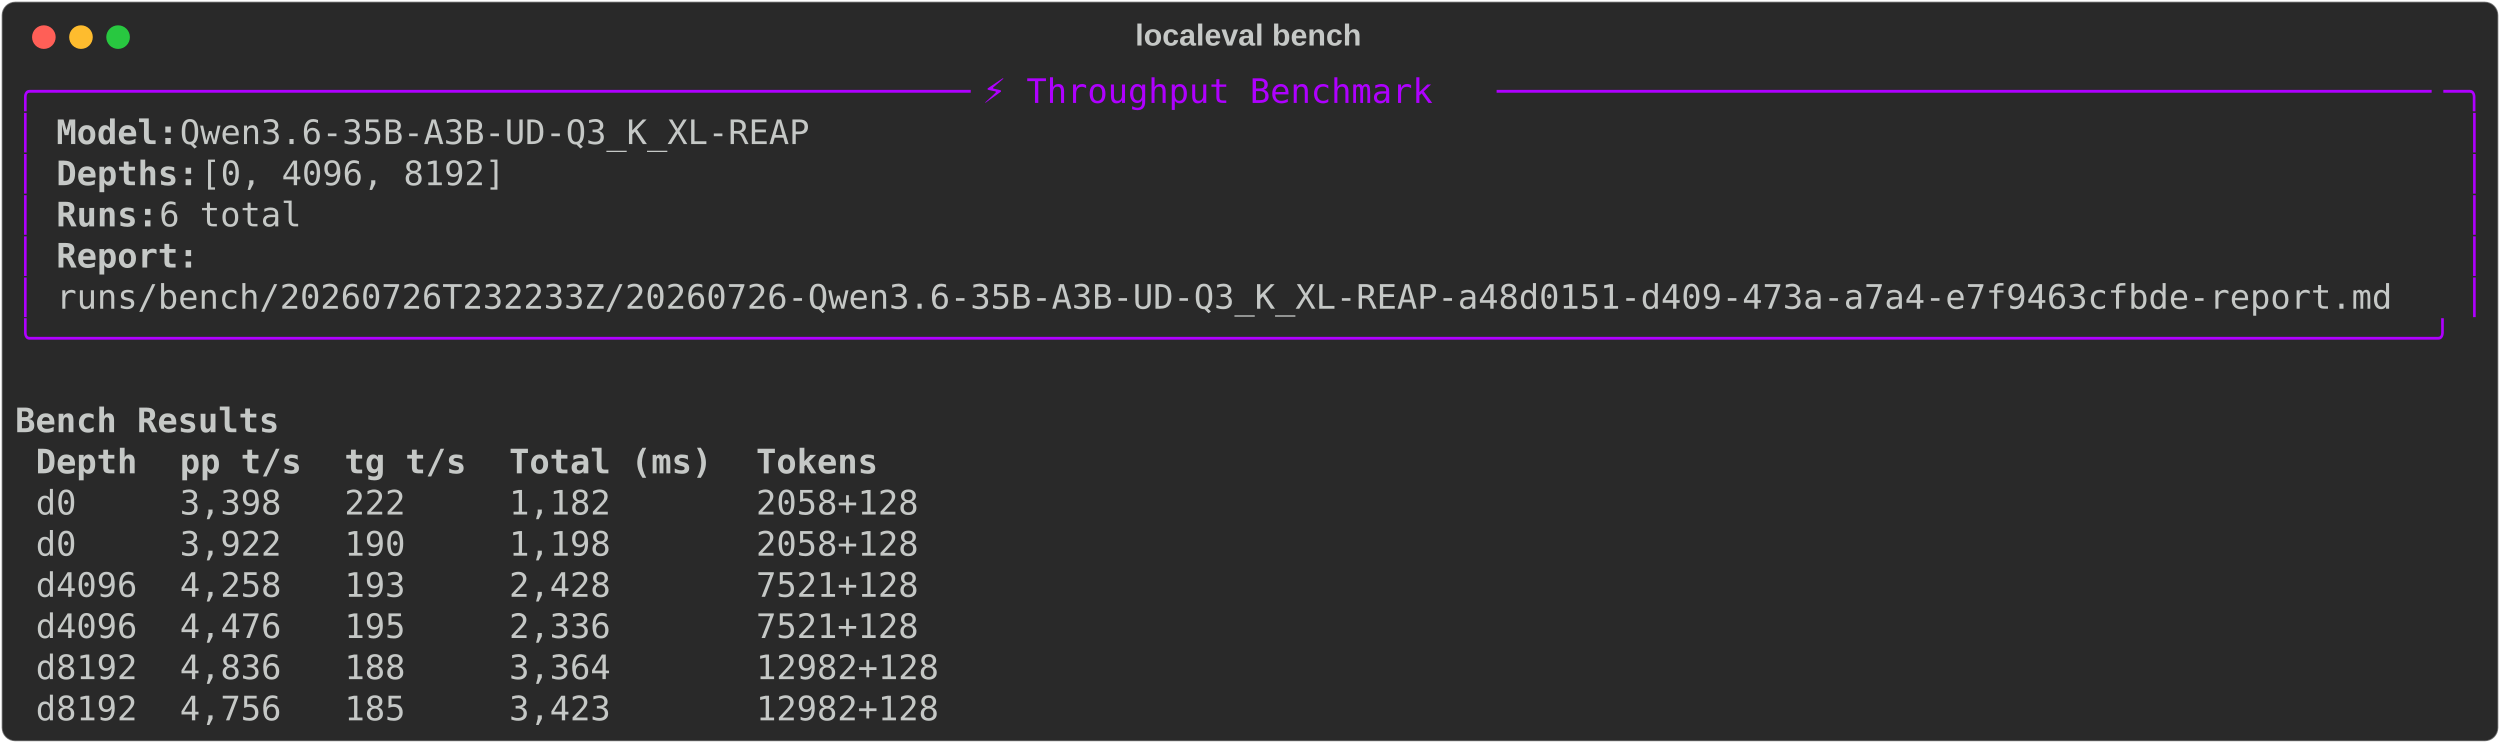
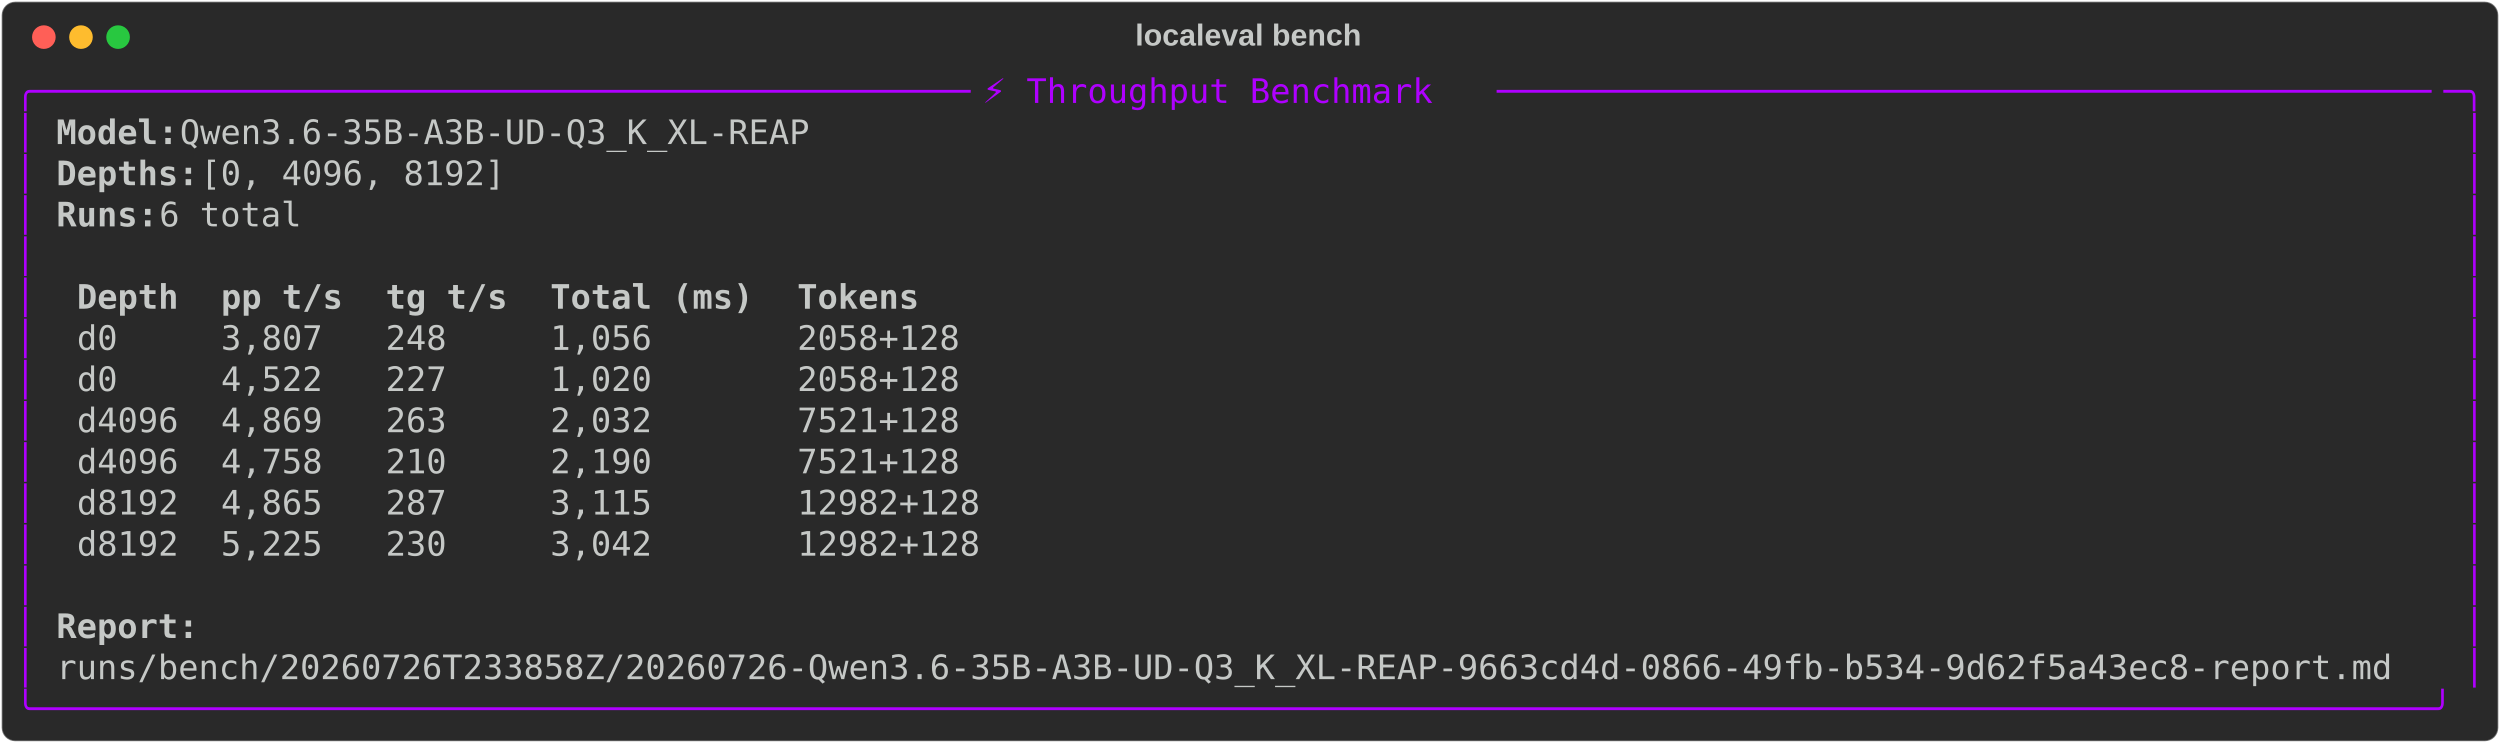
<svg xmlns="http://www.w3.org/2000/svg" class="rich-terminal" viewBox="0 0 1482 440.4">
  <style>

    @font-face {
        font-family: "Fira Code";
        src: local("FiraCode-Regular"),
                url("https://cdnjs.cloudflare.com/ajax/libs/firacode/6.2.0/woff2/FiraCode-Regular.woff2") format("woff2"),
                url("https://cdnjs.cloudflare.com/ajax/libs/firacode/6.2.0/woff/FiraCode-Regular.woff") format("woff");
        font-style: normal;
        font-weight: 400;
    }
    @font-face {
        font-family: "Fira Code";
        src: local("FiraCode-Bold"),
                url("https://cdnjs.cloudflare.com/ajax/libs/firacode/6.2.0/woff2/FiraCode-Bold.woff2") format("woff2"),
                url("https://cdnjs.cloudflare.com/ajax/libs/firacode/6.2.0/woff/FiraCode-Bold.woff") format("woff");
        font-style: bold;
        font-weight: 700;
    }

-     .terminal-4117582943-matrix {
+     .terminal-3174833440-matrix {
        font-family: Fira Code, monospace;
        font-size: 20px;
        line-height: 24.4px;
        font-variant-east-asian: full-width;
    }

-     .terminal-4117582943-title {
+     .terminal-3174833440-title {
        font-size: 18px;
        font-weight: bold;
        font-family: arial;
    }

-     .terminal-4117582943-r1 { fill: #af00ff }
- .terminal-4117582943-r2 { fill: #c5c8c6 }
- .terminal-4117582943-r3 { fill: #c5c8c6;font-weight: bold }
+     .terminal-3174833440-r1 { fill: #af00ff }
+ .terminal-3174833440-r2 { fill: #c5c8c6 }
+ .terminal-3174833440-r3 { fill: #c5c8c6;font-weight: bold }
    </style>
  <defs>
-     <clipPath id="terminal-4117582943-clip-terminal">
+     <clipPath id="terminal-3174833440-clip-terminal">
      <rect x="0" y="0" width="1463.0" height="389.4" />
    </clipPath>
-     <clipPath id="terminal-4117582943-line-0">
+     <clipPath id="terminal-3174833440-line-0">
      <rect x="0" y="1.5" width="1464" height="24.65" />
    </clipPath>
-     <clipPath id="terminal-4117582943-line-1">
+     <clipPath id="terminal-3174833440-line-1">
      <rect x="0" y="25.9" width="1464" height="24.65" />
    </clipPath>
-     <clipPath id="terminal-4117582943-line-2">
+     <clipPath id="terminal-3174833440-line-2">
      <rect x="0" y="50.3" width="1464" height="24.65" />
    </clipPath>
-     <clipPath id="terminal-4117582943-line-3">
+     <clipPath id="terminal-3174833440-line-3">
      <rect x="0" y="74.7" width="1464" height="24.65" />
    </clipPath>
-     <clipPath id="terminal-4117582943-line-4">
+     <clipPath id="terminal-3174833440-line-4">
      <rect x="0" y="99.1" width="1464" height="24.65" />
    </clipPath>
-     <clipPath id="terminal-4117582943-line-5">
+     <clipPath id="terminal-3174833440-line-5">
      <rect x="0" y="123.5" width="1464" height="24.65" />
    </clipPath>
-     <clipPath id="terminal-4117582943-line-6">
+     <clipPath id="terminal-3174833440-line-6">
      <rect x="0" y="147.9" width="1464" height="24.65" />
    </clipPath>
-     <clipPath id="terminal-4117582943-line-7">
+     <clipPath id="terminal-3174833440-line-7">
      <rect x="0" y="172.3" width="1464" height="24.65" />
    </clipPath>
-     <clipPath id="terminal-4117582943-line-8">
+     <clipPath id="terminal-3174833440-line-8">
      <rect x="0" y="196.7" width="1464" height="24.65" />
    </clipPath>
-     <clipPath id="terminal-4117582943-line-9">
+     <clipPath id="terminal-3174833440-line-9">
      <rect x="0" y="221.1" width="1464" height="24.65" />
    </clipPath>
-     <clipPath id="terminal-4117582943-line-10">
+     <clipPath id="terminal-3174833440-line-10">
      <rect x="0" y="245.5" width="1464" height="24.65" />
    </clipPath>
-     <clipPath id="terminal-4117582943-line-11">
+     <clipPath id="terminal-3174833440-line-11">
      <rect x="0" y="269.9" width="1464" height="24.65" />
    </clipPath>
-     <clipPath id="terminal-4117582943-line-12">
+     <clipPath id="terminal-3174833440-line-12">
      <rect x="0" y="294.3" width="1464" height="24.65" />
    </clipPath>
-     <clipPath id="terminal-4117582943-line-13">
+     <clipPath id="terminal-3174833440-line-13">
      <rect x="0" y="318.7" width="1464" height="24.65" />
    </clipPath>
-     <clipPath id="terminal-4117582943-line-14">
+     <clipPath id="terminal-3174833440-line-14">
      <rect x="0" y="343.1" width="1464" height="24.65" />
    </clipPath>
  </defs>
  <rect fill="#292929" stroke="rgba(255,255,255,0.35)" stroke-width="1" x="1" y="1" width="1480" height="438.4" rx="8" />
-   <text class="terminal-4117582943-title" fill="#c5c8c6" text-anchor="middle" x="740" y="27">localeval bench</text>
+   <text class="terminal-3174833440-title" fill="#c5c8c6" text-anchor="middle" x="740" y="27">localeval bench</text>
  <g transform="translate(26,22)">
    <circle cx="0" cy="0" r="7" fill="#ff5f57" />
    <circle cx="22" cy="0" r="7" fill="#febc2e" />
    <circle cx="44" cy="0" r="7" fill="#28c840" />
  </g>
-   <g transform="translate(9, 41)" clip-path="url(#terminal-4117582943-clip-terminal)">
-     <g class="terminal-4117582943-matrix">
-       <text class="terminal-4117582943-r1" x="0" y="20" textLength="24.4" clip-path="url(#terminal-4117582943-line-0)">╭─</text>
-       <text class="terminal-4117582943-r1" x="24.4" y="20" textLength="549" clip-path="url(#terminal-4117582943-line-0)">─────────────────────────────────────────────</text>
-       <text class="terminal-4117582943-r1" x="573.4" y="20" textLength="292.8" clip-path="url(#terminal-4117582943-line-0)"> ⚡ Throughput Benchmark </text>
-       <text class="terminal-4117582943-r1" x="878.4" y="20" textLength="561.2" clip-path="url(#terminal-4117582943-line-0)">──────────────────────────────────────────────</text>
-       <text class="terminal-4117582943-r1" x="1439.6" y="20" textLength="24.4" clip-path="url(#terminal-4117582943-line-0)">─╮</text>
-       <text class="terminal-4117582943-r2" x="1464" y="20" textLength="12.2" clip-path="url(#terminal-4117582943-line-0)">
- </text>
-       <text class="terminal-4117582943-r1" x="0" y="44.4" textLength="12.2" clip-path="url(#terminal-4117582943-line-1)">│</text>
-       <text class="terminal-4117582943-r3" x="24.4" y="44.4" textLength="73.2" clip-path="url(#terminal-4117582943-line-1)">Model:</text>
-       <text class="terminal-4117582943-r2" x="97.6" y="44.4" textLength="390.4" clip-path="url(#terminal-4117582943-line-1)"> Qwen3.6-35B-A3B-UD-Q3_K_XL-REAP</text>
-       <text class="terminal-4117582943-r1" x="1451.8" y="44.4" textLength="12.2" clip-path="url(#terminal-4117582943-line-1)">│</text>
-       <text class="terminal-4117582943-r2" x="1464" y="44.4" textLength="12.2" clip-path="url(#terminal-4117582943-line-1)">
- </text>
-       <text class="terminal-4117582943-r1" x="0" y="68.8" textLength="12.2" clip-path="url(#terminal-4117582943-line-2)">│</text>
-       <text class="terminal-4117582943-r3" x="24.4" y="68.8" textLength="85.4" clip-path="url(#terminal-4117582943-line-2)">Depths:</text>
-       <text class="terminal-4117582943-r2" x="109.8" y="68.8" textLength="195.2" clip-path="url(#terminal-4117582943-line-2)"> [0, 4096, 8192]</text>
-       <text class="terminal-4117582943-r1" x="1451.8" y="68.8" textLength="12.2" clip-path="url(#terminal-4117582943-line-2)">│</text>
-       <text class="terminal-4117582943-r2" x="1464" y="68.8" textLength="12.2" clip-path="url(#terminal-4117582943-line-2)">
- </text>
-       <text class="terminal-4117582943-r1" x="0" y="93.2" textLength="12.2" clip-path="url(#terminal-4117582943-line-3)">│</text>
-       <text class="terminal-4117582943-r3" x="24.4" y="93.2" textLength="61" clip-path="url(#terminal-4117582943-line-3)">Runs:</text>
-       <text class="terminal-4117582943-r2" x="85.4" y="93.2" textLength="97.6" clip-path="url(#terminal-4117582943-line-3)"> 6 total</text>
-       <text class="terminal-4117582943-r1" x="1451.8" y="93.2" textLength="12.2" clip-path="url(#terminal-4117582943-line-3)">│</text>
-       <text class="terminal-4117582943-r2" x="1464" y="93.2" textLength="12.2" clip-path="url(#terminal-4117582943-line-3)">
- </text>
-       <text class="terminal-4117582943-r1" x="0" y="117.6" textLength="12.2" clip-path="url(#terminal-4117582943-line-4)">│</text>
-       <text class="terminal-4117582943-r3" x="24.4" y="117.6" textLength="85.4" clip-path="url(#terminal-4117582943-line-4)">Report:</text>
-       <text class="terminal-4117582943-r1" x="1451.8" y="117.6" textLength="12.2" clip-path="url(#terminal-4117582943-line-4)">│</text>
-       <text class="terminal-4117582943-r2" x="1464" y="117.6" textLength="12.2" clip-path="url(#terminal-4117582943-line-4)">
- </text>
-       <text class="terminal-4117582943-r1" x="0" y="142" textLength="12.2" clip-path="url(#terminal-4117582943-line-5)">│</text>
-       <text class="terminal-4117582943-r2" x="24.4" y="142" textLength="1403" clip-path="url(#terminal-4117582943-line-5)">runs/bench/20260726T232233Z/20260726-Qwen3.6-35B-A3B-UD-Q3_K_XL-REAP-a48d0151-d409-473a-a7a4-e7f9463cfbde-report.md</text>
-       <text class="terminal-4117582943-r1" x="1451.8" y="142" textLength="12.2" clip-path="url(#terminal-4117582943-line-5)">│</text>
-       <text class="terminal-4117582943-r2" x="1464" y="142" textLength="12.2" clip-path="url(#terminal-4117582943-line-5)">
- </text>
-       <text class="terminal-4117582943-r1" x="0" y="166.4" textLength="1464" clip-path="url(#terminal-4117582943-line-6)">╰──────────────────────────────────────────────────────────────────────────────────────────────────────────────────────╯</text>
-       <text class="terminal-4117582943-r2" x="1464" y="166.4" textLength="12.2" clip-path="url(#terminal-4117582943-line-6)">
- </text>
-       <text class="terminal-4117582943-r2" x="1464" y="190.8" textLength="12.2" clip-path="url(#terminal-4117582943-line-7)">
- </text>
-       <text class="terminal-4117582943-r3" x="0" y="215.2" textLength="561.2" clip-path="url(#terminal-4117582943-line-8)">                Bench Results                 </text>
-       <text class="terminal-4117582943-r2" x="1464" y="215.2" textLength="12.2" clip-path="url(#terminal-4117582943-line-8)">
- </text>
-       <text class="terminal-4117582943-r3" x="12.2" y="239.6" textLength="61" clip-path="url(#terminal-4117582943-line-9)">Depth</text>
-       <text class="terminal-4117582943-r3" x="97.6" y="239.6" textLength="73.2" clip-path="url(#terminal-4117582943-line-9)">pp t/s</text>
-       <text class="terminal-4117582943-r3" x="195.2" y="239.6" textLength="73.2" clip-path="url(#terminal-4117582943-line-9)">tg t/s</text>
-       <text class="terminal-4117582943-r3" x="292.8" y="239.6" textLength="122" clip-path="url(#terminal-4117582943-line-9)">Total (ms)</text>
-       <text class="terminal-4117582943-r3" x="439.2" y="239.6" textLength="109.8" clip-path="url(#terminal-4117582943-line-9)">   Tokens</text>
-       <text class="terminal-4117582943-r2" x="1464" y="239.6" textLength="12.2" clip-path="url(#terminal-4117582943-line-9)">
- </text>
-       <text class="terminal-4117582943-r2" x="12.2" y="264" textLength="61" clip-path="url(#terminal-4117582943-line-10)">d0   </text>
-       <text class="terminal-4117582943-r2" x="97.6" y="264" textLength="73.2" clip-path="url(#terminal-4117582943-line-10)"> 3,398</text>
-       <text class="terminal-4117582943-r2" x="195.2" y="264" textLength="73.2" clip-path="url(#terminal-4117582943-line-10)">   222</text>
-       <text class="terminal-4117582943-r2" x="292.8" y="264" textLength="122" clip-path="url(#terminal-4117582943-line-10)">     1,182</text>
-       <text class="terminal-4117582943-r2" x="439.2" y="264" textLength="109.8" clip-path="url(#terminal-4117582943-line-10)"> 2058+128</text>
-       <text class="terminal-4117582943-r2" x="1464" y="264" textLength="12.2" clip-path="url(#terminal-4117582943-line-10)">
- </text>
-       <text class="terminal-4117582943-r2" x="12.2" y="288.4" textLength="61" clip-path="url(#terminal-4117582943-line-11)">d0   </text>
-       <text class="terminal-4117582943-r2" x="97.6" y="288.4" textLength="73.2" clip-path="url(#terminal-4117582943-line-11)"> 3,922</text>
-       <text class="terminal-4117582943-r2" x="195.2" y="288.4" textLength="73.2" clip-path="url(#terminal-4117582943-line-11)">   190</text>
-       <text class="terminal-4117582943-r2" x="292.8" y="288.4" textLength="122" clip-path="url(#terminal-4117582943-line-11)">     1,198</text>
-       <text class="terminal-4117582943-r2" x="439.2" y="288.4" textLength="109.8" clip-path="url(#terminal-4117582943-line-11)"> 2058+128</text>
-       <text class="terminal-4117582943-r2" x="1464" y="288.4" textLength="12.2" clip-path="url(#terminal-4117582943-line-11)">
- </text>
-       <text class="terminal-4117582943-r2" x="12.2" y="312.8" textLength="61" clip-path="url(#terminal-4117582943-line-12)">d4096</text>
-       <text class="terminal-4117582943-r2" x="97.6" y="312.8" textLength="73.2" clip-path="url(#terminal-4117582943-line-12)"> 4,258</text>
-       <text class="terminal-4117582943-r2" x="195.2" y="312.8" textLength="73.2" clip-path="url(#terminal-4117582943-line-12)">   193</text>
-       <text class="terminal-4117582943-r2" x="292.8" y="312.8" textLength="122" clip-path="url(#terminal-4117582943-line-12)">     2,428</text>
-       <text class="terminal-4117582943-r2" x="439.2" y="312.8" textLength="109.8" clip-path="url(#terminal-4117582943-line-12)"> 7521+128</text>
-       <text class="terminal-4117582943-r2" x="1464" y="312.8" textLength="12.2" clip-path="url(#terminal-4117582943-line-12)">
- </text>
-       <text class="terminal-4117582943-r2" x="12.2" y="337.2" textLength="61" clip-path="url(#terminal-4117582943-line-13)">d4096</text>
-       <text class="terminal-4117582943-r2" x="97.6" y="337.2" textLength="73.2" clip-path="url(#terminal-4117582943-line-13)"> 4,476</text>
-       <text class="terminal-4117582943-r2" x="195.2" y="337.2" textLength="73.2" clip-path="url(#terminal-4117582943-line-13)">   195</text>
-       <text class="terminal-4117582943-r2" x="292.8" y="337.2" textLength="122" clip-path="url(#terminal-4117582943-line-13)">     2,336</text>
-       <text class="terminal-4117582943-r2" x="439.2" y="337.2" textLength="109.8" clip-path="url(#terminal-4117582943-line-13)"> 7521+128</text>
-       <text class="terminal-4117582943-r2" x="1464" y="337.2" textLength="12.2" clip-path="url(#terminal-4117582943-line-13)">
- </text>
-       <text class="terminal-4117582943-r2" x="12.2" y="361.6" textLength="61" clip-path="url(#terminal-4117582943-line-14)">d8192</text>
-       <text class="terminal-4117582943-r2" x="97.6" y="361.6" textLength="73.2" clip-path="url(#terminal-4117582943-line-14)"> 4,836</text>
-       <text class="terminal-4117582943-r2" x="195.2" y="361.6" textLength="73.2" clip-path="url(#terminal-4117582943-line-14)">   188</text>
-       <text class="terminal-4117582943-r2" x="292.8" y="361.6" textLength="122" clip-path="url(#terminal-4117582943-line-14)">     3,364</text>
-       <text class="terminal-4117582943-r2" x="439.2" y="361.6" textLength="109.8" clip-path="url(#terminal-4117582943-line-14)">12982+128</text>
-       <text class="terminal-4117582943-r2" x="1464" y="361.6" textLength="12.2" clip-path="url(#terminal-4117582943-line-14)">
- </text>
-       <text class="terminal-4117582943-r2" x="12.2" y="386" textLength="61" clip-path="url(#terminal-4117582943-line-15)">d8192</text>
-       <text class="terminal-4117582943-r2" x="97.6" y="386" textLength="73.2" clip-path="url(#terminal-4117582943-line-15)"> 4,756</text>
-       <text class="terminal-4117582943-r2" x="195.2" y="386" textLength="73.2" clip-path="url(#terminal-4117582943-line-15)">   185</text>
-       <text class="terminal-4117582943-r2" x="292.8" y="386" textLength="122" clip-path="url(#terminal-4117582943-line-15)">     3,423</text>
-       <text class="terminal-4117582943-r2" x="439.2" y="386" textLength="109.8" clip-path="url(#terminal-4117582943-line-15)">12982+128</text>
-       <text class="terminal-4117582943-r2" x="1464" y="386" textLength="12.2" clip-path="url(#terminal-4117582943-line-15)">
+   <g transform="translate(9, 41)" clip-path="url(#terminal-3174833440-clip-terminal)">
+     <g class="terminal-3174833440-matrix">
+       <text class="terminal-3174833440-r1" x="0" y="20" textLength="24.4" clip-path="url(#terminal-3174833440-line-0)">╭─</text>
+       <text class="terminal-3174833440-r1" x="24.4" y="20" textLength="549" clip-path="url(#terminal-3174833440-line-0)">─────────────────────────────────────────────</text>
+       <text class="terminal-3174833440-r1" x="573.4" y="20" textLength="292.8" clip-path="url(#terminal-3174833440-line-0)"> ⚡ Throughput Benchmark </text>
+       <text class="terminal-3174833440-r1" x="878.4" y="20" textLength="561.2" clip-path="url(#terminal-3174833440-line-0)">──────────────────────────────────────────────</text>
+       <text class="terminal-3174833440-r1" x="1439.6" y="20" textLength="24.4" clip-path="url(#terminal-3174833440-line-0)">─╮</text>
+       <text class="terminal-3174833440-r2" x="1464" y="20" textLength="12.2" clip-path="url(#terminal-3174833440-line-0)">
+ </text>
+       <text class="terminal-3174833440-r1" x="0" y="44.4" textLength="12.2" clip-path="url(#terminal-3174833440-line-1)">│</text>
+       <text class="terminal-3174833440-r3" x="24.4" y="44.4" textLength="73.2" clip-path="url(#terminal-3174833440-line-1)">Model:</text>
+       <text class="terminal-3174833440-r2" x="97.6" y="44.4" textLength="390.4" clip-path="url(#terminal-3174833440-line-1)"> Qwen3.6-35B-A3B-UD-Q3_K_XL-REAP</text>
+       <text class="terminal-3174833440-r1" x="1451.8" y="44.4" textLength="12.2" clip-path="url(#terminal-3174833440-line-1)">│</text>
+       <text class="terminal-3174833440-r2" x="1464" y="44.4" textLength="12.2" clip-path="url(#terminal-3174833440-line-1)">
+ </text>
+       <text class="terminal-3174833440-r1" x="0" y="68.8" textLength="12.2" clip-path="url(#terminal-3174833440-line-2)">│</text>
+       <text class="terminal-3174833440-r3" x="24.4" y="68.8" textLength="85.4" clip-path="url(#terminal-3174833440-line-2)">Depths:</text>
+       <text class="terminal-3174833440-r2" x="109.8" y="68.8" textLength="195.2" clip-path="url(#terminal-3174833440-line-2)"> [0, 4096, 8192]</text>
+       <text class="terminal-3174833440-r1" x="1451.8" y="68.8" textLength="12.2" clip-path="url(#terminal-3174833440-line-2)">│</text>
+       <text class="terminal-3174833440-r2" x="1464" y="68.8" textLength="12.2" clip-path="url(#terminal-3174833440-line-2)">
+ </text>
+       <text class="terminal-3174833440-r1" x="0" y="93.2" textLength="12.2" clip-path="url(#terminal-3174833440-line-3)">│</text>
+       <text class="terminal-3174833440-r3" x="24.4" y="93.2" textLength="61" clip-path="url(#terminal-3174833440-line-3)">Runs:</text>
+       <text class="terminal-3174833440-r2" x="85.4" y="93.2" textLength="97.6" clip-path="url(#terminal-3174833440-line-3)"> 6 total</text>
+       <text class="terminal-3174833440-r1" x="1451.8" y="93.2" textLength="12.2" clip-path="url(#terminal-3174833440-line-3)">│</text>
+       <text class="terminal-3174833440-r2" x="1464" y="93.2" textLength="12.2" clip-path="url(#terminal-3174833440-line-3)">
+ </text>
+       <text class="terminal-3174833440-r1" x="0" y="117.6" textLength="12.2" clip-path="url(#terminal-3174833440-line-4)">│</text>
+       <text class="terminal-3174833440-r1" x="1451.8" y="117.6" textLength="12.2" clip-path="url(#terminal-3174833440-line-4)">│</text>
+       <text class="terminal-3174833440-r2" x="1464" y="117.6" textLength="12.2" clip-path="url(#terminal-3174833440-line-4)">
+ </text>
+       <text class="terminal-3174833440-r1" x="0" y="142" textLength="12.2" clip-path="url(#terminal-3174833440-line-5)">│</text>
+       <text class="terminal-3174833440-r3" x="36.6" y="142" textLength="61" clip-path="url(#terminal-3174833440-line-5)">Depth</text>
+       <text class="terminal-3174833440-r3" x="122" y="142" textLength="73.2" clip-path="url(#terminal-3174833440-line-5)">pp t/s</text>
+       <text class="terminal-3174833440-r3" x="219.6" y="142" textLength="73.2" clip-path="url(#terminal-3174833440-line-5)">tg t/s</text>
+       <text class="terminal-3174833440-r3" x="317.2" y="142" textLength="122" clip-path="url(#terminal-3174833440-line-5)">Total (ms)</text>
+       <text class="terminal-3174833440-r3" x="463.6" y="142" textLength="109.8" clip-path="url(#terminal-3174833440-line-5)">   Tokens</text>
+       <text class="terminal-3174833440-r1" x="1451.8" y="142" textLength="12.2" clip-path="url(#terminal-3174833440-line-5)">│</text>
+       <text class="terminal-3174833440-r2" x="1464" y="142" textLength="12.2" clip-path="url(#terminal-3174833440-line-5)">
+ </text>
+       <text class="terminal-3174833440-r1" x="0" y="166.4" textLength="12.2" clip-path="url(#terminal-3174833440-line-6)">│</text>
+       <text class="terminal-3174833440-r2" x="36.6" y="166.4" textLength="61" clip-path="url(#terminal-3174833440-line-6)">d0   </text>
+       <text class="terminal-3174833440-r2" x="122" y="166.4" textLength="73.2" clip-path="url(#terminal-3174833440-line-6)"> 3,807</text>
+       <text class="terminal-3174833440-r2" x="219.6" y="166.4" textLength="73.2" clip-path="url(#terminal-3174833440-line-6)">   248</text>
+       <text class="terminal-3174833440-r2" x="317.2" y="166.4" textLength="122" clip-path="url(#terminal-3174833440-line-6)">     1,056</text>
+       <text class="terminal-3174833440-r2" x="463.6" y="166.4" textLength="109.8" clip-path="url(#terminal-3174833440-line-6)"> 2058+128</text>
+       <text class="terminal-3174833440-r1" x="1451.8" y="166.4" textLength="12.2" clip-path="url(#terminal-3174833440-line-6)">│</text>
+       <text class="terminal-3174833440-r2" x="1464" y="166.4" textLength="12.2" clip-path="url(#terminal-3174833440-line-6)">
+ </text>
+       <text class="terminal-3174833440-r1" x="0" y="190.8" textLength="12.2" clip-path="url(#terminal-3174833440-line-7)">│</text>
+       <text class="terminal-3174833440-r2" x="36.6" y="190.8" textLength="61" clip-path="url(#terminal-3174833440-line-7)">d0   </text>
+       <text class="terminal-3174833440-r2" x="122" y="190.8" textLength="73.2" clip-path="url(#terminal-3174833440-line-7)"> 4,522</text>
+       <text class="terminal-3174833440-r2" x="219.6" y="190.8" textLength="73.2" clip-path="url(#terminal-3174833440-line-7)">   227</text>
+       <text class="terminal-3174833440-r2" x="317.2" y="190.8" textLength="122" clip-path="url(#terminal-3174833440-line-7)">     1,020</text>
+       <text class="terminal-3174833440-r2" x="463.6" y="190.8" textLength="109.8" clip-path="url(#terminal-3174833440-line-7)"> 2058+128</text>
+       <text class="terminal-3174833440-r1" x="1451.8" y="190.8" textLength="12.2" clip-path="url(#terminal-3174833440-line-7)">│</text>
+       <text class="terminal-3174833440-r2" x="1464" y="190.8" textLength="12.2" clip-path="url(#terminal-3174833440-line-7)">
+ </text>
+       <text class="terminal-3174833440-r1" x="0" y="215.2" textLength="12.2" clip-path="url(#terminal-3174833440-line-8)">│</text>
+       <text class="terminal-3174833440-r2" x="36.6" y="215.2" textLength="61" clip-path="url(#terminal-3174833440-line-8)">d4096</text>
+       <text class="terminal-3174833440-r2" x="122" y="215.2" textLength="73.2" clip-path="url(#terminal-3174833440-line-8)"> 4,869</text>
+       <text class="terminal-3174833440-r2" x="219.6" y="215.2" textLength="73.2" clip-path="url(#terminal-3174833440-line-8)">   263</text>
+       <text class="terminal-3174833440-r2" x="317.2" y="215.2" textLength="122" clip-path="url(#terminal-3174833440-line-8)">     2,032</text>
+       <text class="terminal-3174833440-r2" x="463.6" y="215.2" textLength="109.8" clip-path="url(#terminal-3174833440-line-8)"> 7521+128</text>
+       <text class="terminal-3174833440-r1" x="1451.8" y="215.2" textLength="12.2" clip-path="url(#terminal-3174833440-line-8)">│</text>
+       <text class="terminal-3174833440-r2" x="1464" y="215.2" textLength="12.2" clip-path="url(#terminal-3174833440-line-8)">
+ </text>
+       <text class="terminal-3174833440-r1" x="0" y="239.6" textLength="12.2" clip-path="url(#terminal-3174833440-line-9)">│</text>
+       <text class="terminal-3174833440-r2" x="36.6" y="239.6" textLength="61" clip-path="url(#terminal-3174833440-line-9)">d4096</text>
+       <text class="terminal-3174833440-r2" x="122" y="239.6" textLength="73.2" clip-path="url(#terminal-3174833440-line-9)"> 4,758</text>
+       <text class="terminal-3174833440-r2" x="219.6" y="239.6" textLength="73.2" clip-path="url(#terminal-3174833440-line-9)">   210</text>
+       <text class="terminal-3174833440-r2" x="317.2" y="239.6" textLength="122" clip-path="url(#terminal-3174833440-line-9)">     2,190</text>
+       <text class="terminal-3174833440-r2" x="463.6" y="239.6" textLength="109.8" clip-path="url(#terminal-3174833440-line-9)"> 7521+128</text>
+       <text class="terminal-3174833440-r1" x="1451.8" y="239.6" textLength="12.2" clip-path="url(#terminal-3174833440-line-9)">│</text>
+       <text class="terminal-3174833440-r2" x="1464" y="239.6" textLength="12.2" clip-path="url(#terminal-3174833440-line-9)">
+ </text>
+       <text class="terminal-3174833440-r1" x="0" y="264" textLength="12.2" clip-path="url(#terminal-3174833440-line-10)">│</text>
+       <text class="terminal-3174833440-r2" x="36.6" y="264" textLength="61" clip-path="url(#terminal-3174833440-line-10)">d8192</text>
+       <text class="terminal-3174833440-r2" x="122" y="264" textLength="73.2" clip-path="url(#terminal-3174833440-line-10)"> 4,865</text>
+       <text class="terminal-3174833440-r2" x="219.6" y="264" textLength="73.2" clip-path="url(#terminal-3174833440-line-10)">   287</text>
+       <text class="terminal-3174833440-r2" x="317.2" y="264" textLength="122" clip-path="url(#terminal-3174833440-line-10)">     3,115</text>
+       <text class="terminal-3174833440-r2" x="463.6" y="264" textLength="109.8" clip-path="url(#terminal-3174833440-line-10)">12982+128</text>
+       <text class="terminal-3174833440-r1" x="1451.8" y="264" textLength="12.2" clip-path="url(#terminal-3174833440-line-10)">│</text>
+       <text class="terminal-3174833440-r2" x="1464" y="264" textLength="12.2" clip-path="url(#terminal-3174833440-line-10)">
+ </text>
+       <text class="terminal-3174833440-r1" x="0" y="288.4" textLength="12.2" clip-path="url(#terminal-3174833440-line-11)">│</text>
+       <text class="terminal-3174833440-r2" x="36.6" y="288.4" textLength="61" clip-path="url(#terminal-3174833440-line-11)">d8192</text>
+       <text class="terminal-3174833440-r2" x="122" y="288.4" textLength="73.2" clip-path="url(#terminal-3174833440-line-11)"> 5,225</text>
+       <text class="terminal-3174833440-r2" x="219.6" y="288.4" textLength="73.2" clip-path="url(#terminal-3174833440-line-11)">   230</text>
+       <text class="terminal-3174833440-r2" x="317.2" y="288.4" textLength="122" clip-path="url(#terminal-3174833440-line-11)">     3,042</text>
+       <text class="terminal-3174833440-r2" x="463.6" y="288.4" textLength="109.8" clip-path="url(#terminal-3174833440-line-11)">12982+128</text>
+       <text class="terminal-3174833440-r1" x="1451.8" y="288.4" textLength="12.2" clip-path="url(#terminal-3174833440-line-11)">│</text>
+       <text class="terminal-3174833440-r2" x="1464" y="288.4" textLength="12.2" clip-path="url(#terminal-3174833440-line-11)">
+ </text>
+       <text class="terminal-3174833440-r1" x="0" y="312.8" textLength="12.2" clip-path="url(#terminal-3174833440-line-12)">│</text>
+       <text class="terminal-3174833440-r1" x="1451.8" y="312.8" textLength="12.2" clip-path="url(#terminal-3174833440-line-12)">│</text>
+       <text class="terminal-3174833440-r2" x="1464" y="312.8" textLength="12.2" clip-path="url(#terminal-3174833440-line-12)">
+ </text>
+       <text class="terminal-3174833440-r1" x="0" y="337.2" textLength="12.2" clip-path="url(#terminal-3174833440-line-13)">│</text>
+       <text class="terminal-3174833440-r3" x="24.4" y="337.2" textLength="85.4" clip-path="url(#terminal-3174833440-line-13)">Report:</text>
+       <text class="terminal-3174833440-r1" x="1451.8" y="337.2" textLength="12.2" clip-path="url(#terminal-3174833440-line-13)">│</text>
+       <text class="terminal-3174833440-r2" x="1464" y="337.2" textLength="12.2" clip-path="url(#terminal-3174833440-line-13)">
+ </text>
+       <text class="terminal-3174833440-r1" x="0" y="361.6" textLength="12.2" clip-path="url(#terminal-3174833440-line-14)">│</text>
+       <text class="terminal-3174833440-r2" x="24.4" y="361.6" textLength="1403" clip-path="url(#terminal-3174833440-line-14)">runs/bench/20260726T233858Z/20260726-Qwen3.6-35B-A3B-UD-Q3_K_XL-REAP-9663cd4d-0866-49fb-b534-9d62f5a43ec8-report.md</text>
+       <text class="terminal-3174833440-r1" x="1451.8" y="361.6" textLength="12.2" clip-path="url(#terminal-3174833440-line-14)">│</text>
+       <text class="terminal-3174833440-r2" x="1464" y="361.6" textLength="12.2" clip-path="url(#terminal-3174833440-line-14)">
+ </text>
+       <text class="terminal-3174833440-r1" x="0" y="386" textLength="1464" clip-path="url(#terminal-3174833440-line-15)">╰──────────────────────────────────────────────────────────────────────────────────────────────────────────────────────╯</text>
+       <text class="terminal-3174833440-r2" x="1464" y="386" textLength="12.2" clip-path="url(#terminal-3174833440-line-15)">
</text>
    </g>
  </g>
</svg>
